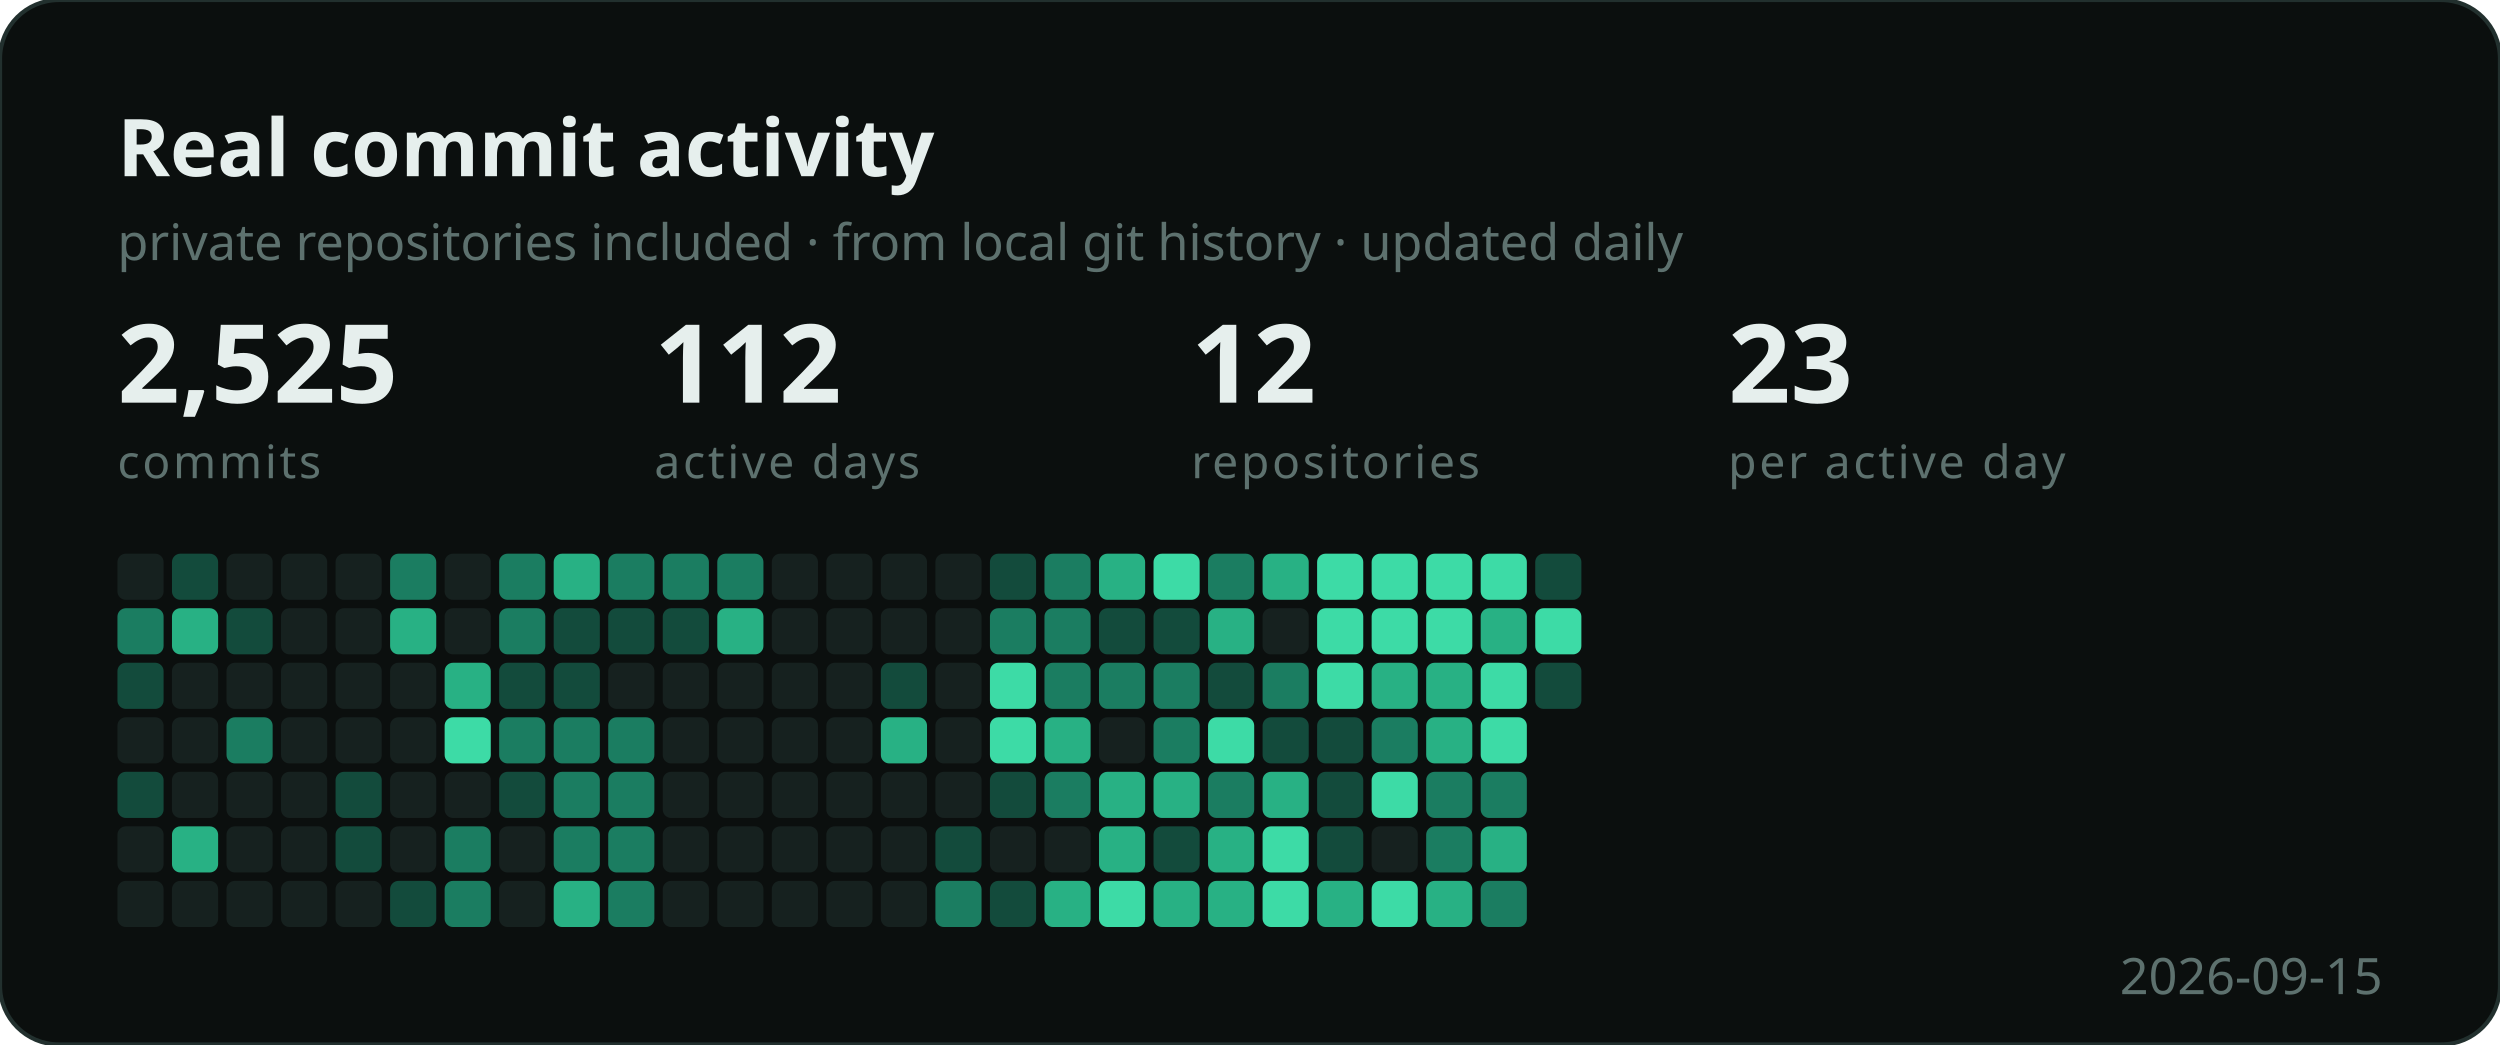
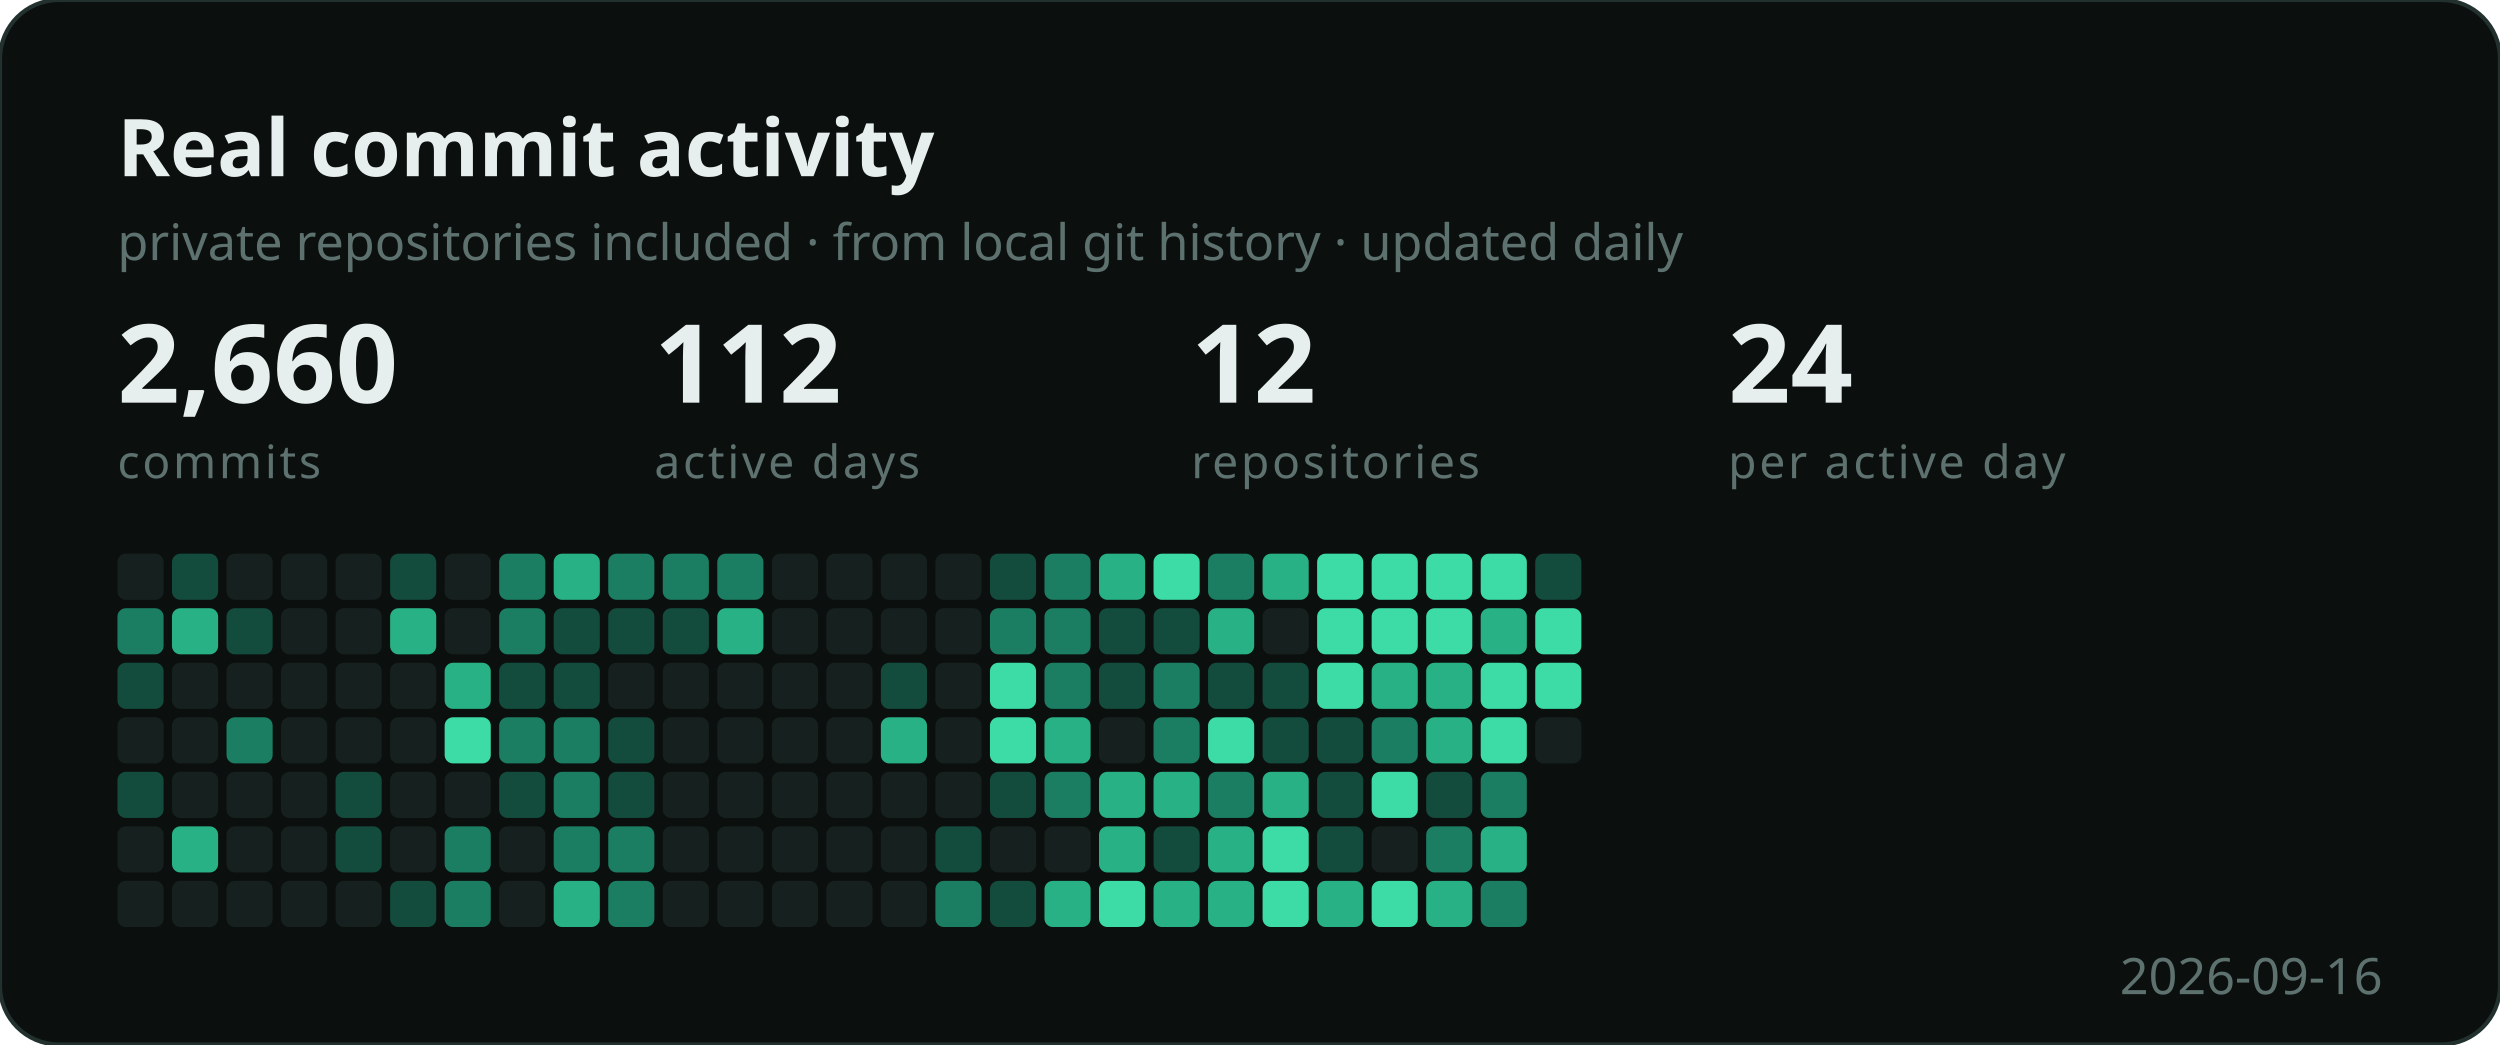
<svg xmlns="http://www.w3.org/2000/svg" width="596" height="249" viewBox="0 0 596 249" role="img" aria-label="Developer activity">
  <style>
    .b { font: 700 19px "Segoe UI", Ubuntu, sans-serif; fill: #e6efed; }
    .s { font: 400 12px "Segoe UI", Ubuntu, sans-serif; fill: #5d716e; }
    .n { font: 700 26px "Segoe UI", Ubuntu, sans-serif; fill: #e6efed; }
    .e { font: 400 11px "Segoe UI", Ubuntu, sans-serif; fill: #5d716e;
          letter-spacing: .06em; text-transform: uppercase; }
  </style>
  <rect width="596" height="249" rx="14" fill="#0b0f0e" stroke="#22302e" />
  <text x="28" y="42" class="b">Real commit activity</text>
  <text x="28" y="62" class="s">private repositories included · from local git history · updated daily</text>
-   <text x="28" y="96" class="n">2,525</text>
+   <text x="28" y="96" class="n">2,660</text>
  <text x="28" y="114" class="e">commits</text>
  <text x="156" y="96" class="n">112</text>
  <text x="156" y="114" class="e">active days</text>
  <text x="284" y="96" class="n">12</text>
  <text x="284" y="114" class="e">repositories</text>
-   <text x="412" y="96" class="n">23</text>
+   <text x="412" y="96" class="n">24</text>
  <text x="412" y="114" class="e">per active day</text>
  <g transform="translate(28,132)">
    <rect x="0" y="0" width="11" height="11" rx="2" fill="#16211f" />
    <rect x="0" y="13" width="11" height="11" rx="2" fill="#1b7d61" />
    <rect x="0" y="26" width="11" height="11" rx="2" fill="#134b3c" />
    <rect x="0" y="39" width="11" height="11" rx="2" fill="#16211f" />
    <rect x="0" y="52" width="11" height="11" rx="2" fill="#134b3c" />
    <rect x="0" y="65" width="11" height="11" rx="2" fill="#16211f" />
    <rect x="0" y="78" width="11" height="11" rx="2" fill="#16211f" />
    <rect x="13" y="0" width="11" height="11" rx="2" fill="#134b3c" />
    <rect x="13" y="13" width="11" height="11" rx="2" fill="#28b184" />
    <rect x="13" y="26" width="11" height="11" rx="2" fill="#16211f" />
    <rect x="13" y="39" width="11" height="11" rx="2" fill="#16211f" />
    <rect x="13" y="52" width="11" height="11" rx="2" fill="#16211f" />
    <rect x="13" y="65" width="11" height="11" rx="2" fill="#28b184" />
    <rect x="13" y="78" width="11" height="11" rx="2" fill="#16211f" />
    <rect x="26" y="0" width="11" height="11" rx="2" fill="#16211f" />
    <rect x="26" y="13" width="11" height="11" rx="2" fill="#134b3c" />
    <rect x="26" y="26" width="11" height="11" rx="2" fill="#16211f" />
    <rect x="26" y="39" width="11" height="11" rx="2" fill="#1b7d61" />
    <rect x="26" y="52" width="11" height="11" rx="2" fill="#16211f" />
    <rect x="26" y="65" width="11" height="11" rx="2" fill="#16211f" />
    <rect x="26" y="78" width="11" height="11" rx="2" fill="#16211f" />
    <rect x="39" y="0" width="11" height="11" rx="2" fill="#16211f" />
    <rect x="39" y="13" width="11" height="11" rx="2" fill="#16211f" />
    <rect x="39" y="26" width="11" height="11" rx="2" fill="#16211f" />
    <rect x="39" y="39" width="11" height="11" rx="2" fill="#16211f" />
    <rect x="39" y="52" width="11" height="11" rx="2" fill="#16211f" />
    <rect x="39" y="65" width="11" height="11" rx="2" fill="#16211f" />
    <rect x="39" y="78" width="11" height="11" rx="2" fill="#16211f" />
    <rect x="52" y="0" width="11" height="11" rx="2" fill="#16211f" />
    <rect x="52" y="13" width="11" height="11" rx="2" fill="#16211f" />
    <rect x="52" y="26" width="11" height="11" rx="2" fill="#16211f" />
    <rect x="52" y="39" width="11" height="11" rx="2" fill="#16211f" />
    <rect x="52" y="52" width="11" height="11" rx="2" fill="#134b3c" />
    <rect x="52" y="65" width="11" height="11" rx="2" fill="#134b3c" />
    <rect x="52" y="78" width="11" height="11" rx="2" fill="#16211f" />
-     <rect x="65" y="0" width="11" height="11" rx="2" fill="#1b7d61" />
+     <rect x="65" y="0" width="11" height="11" rx="2" fill="#134b3c" />
    <rect x="65" y="13" width="11" height="11" rx="2" fill="#28b184" />
    <rect x="65" y="26" width="11" height="11" rx="2" fill="#16211f" />
    <rect x="65" y="39" width="11" height="11" rx="2" fill="#16211f" />
    <rect x="65" y="52" width="11" height="11" rx="2" fill="#16211f" />
    <rect x="65" y="65" width="11" height="11" rx="2" fill="#16211f" />
    <rect x="65" y="78" width="11" height="11" rx="2" fill="#134b3c" />
    <rect x="78" y="0" width="11" height="11" rx="2" fill="#16211f" />
    <rect x="78" y="13" width="11" height="11" rx="2" fill="#16211f" />
    <rect x="78" y="26" width="11" height="11" rx="2" fill="#28b184" />
    <rect x="78" y="39" width="11" height="11" rx="2" fill="#3ddba6" />
    <rect x="78" y="52" width="11" height="11" rx="2" fill="#16211f" />
    <rect x="78" y="65" width="11" height="11" rx="2" fill="#1b7d61" />
    <rect x="78" y="78" width="11" height="11" rx="2" fill="#1b7d61" />
    <rect x="91" y="0" width="11" height="11" rx="2" fill="#1b7d61" />
    <rect x="91" y="13" width="11" height="11" rx="2" fill="#1b7d61" />
    <rect x="91" y="26" width="11" height="11" rx="2" fill="#134b3c" />
    <rect x="91" y="39" width="11" height="11" rx="2" fill="#1b7d61" />
    <rect x="91" y="52" width="11" height="11" rx="2" fill="#134b3c" />
    <rect x="91" y="65" width="11" height="11" rx="2" fill="#16211f" />
    <rect x="91" y="78" width="11" height="11" rx="2" fill="#16211f" />
    <rect x="104" y="0" width="11" height="11" rx="2" fill="#28b184" />
    <rect x="104" y="13" width="11" height="11" rx="2" fill="#134b3c" />
    <rect x="104" y="26" width="11" height="11" rx="2" fill="#134b3c" />
    <rect x="104" y="39" width="11" height="11" rx="2" fill="#1b7d61" />
    <rect x="104" y="52" width="11" height="11" rx="2" fill="#1b7d61" />
    <rect x="104" y="65" width="11" height="11" rx="2" fill="#1b7d61" />
    <rect x="104" y="78" width="11" height="11" rx="2" fill="#28b184" />
    <rect x="117" y="0" width="11" height="11" rx="2" fill="#1b7d61" />
    <rect x="117" y="13" width="11" height="11" rx="2" fill="#134b3c" />
    <rect x="117" y="26" width="11" height="11" rx="2" fill="#16211f" />
-     <rect x="117" y="39" width="11" height="11" rx="2" fill="#1b7d61" />
-     <rect x="117" y="52" width="11" height="11" rx="2" fill="#1b7d61" />
+     <rect x="117" y="39" width="11" height="11" rx="2" fill="#134b3c" />
+     <rect x="117" y="52" width="11" height="11" rx="2" fill="#134b3c" />
    <rect x="117" y="65" width="11" height="11" rx="2" fill="#1b7d61" />
    <rect x="117" y="78" width="11" height="11" rx="2" fill="#1b7d61" />
    <rect x="130" y="0" width="11" height="11" rx="2" fill="#1b7d61" />
    <rect x="130" y="13" width="11" height="11" rx="2" fill="#134b3c" />
    <rect x="130" y="26" width="11" height="11" rx="2" fill="#16211f" />
    <rect x="130" y="39" width="11" height="11" rx="2" fill="#16211f" />
    <rect x="130" y="52" width="11" height="11" rx="2" fill="#16211f" />
    <rect x="130" y="65" width="11" height="11" rx="2" fill="#16211f" />
    <rect x="130" y="78" width="11" height="11" rx="2" fill="#16211f" />
    <rect x="143" y="0" width="11" height="11" rx="2" fill="#1b7d61" />
    <rect x="143" y="13" width="11" height="11" rx="2" fill="#28b184" />
    <rect x="143" y="26" width="11" height="11" rx="2" fill="#16211f" />
    <rect x="143" y="39" width="11" height="11" rx="2" fill="#16211f" />
    <rect x="143" y="52" width="11" height="11" rx="2" fill="#16211f" />
    <rect x="143" y="65" width="11" height="11" rx="2" fill="#16211f" />
    <rect x="143" y="78" width="11" height="11" rx="2" fill="#16211f" />
    <rect x="156" y="0" width="11" height="11" rx="2" fill="#16211f" />
    <rect x="156" y="13" width="11" height="11" rx="2" fill="#16211f" />
    <rect x="156" y="26" width="11" height="11" rx="2" fill="#16211f" />
    <rect x="156" y="39" width="11" height="11" rx="2" fill="#16211f" />
    <rect x="156" y="52" width="11" height="11" rx="2" fill="#16211f" />
    <rect x="156" y="65" width="11" height="11" rx="2" fill="#16211f" />
    <rect x="156" y="78" width="11" height="11" rx="2" fill="#16211f" />
    <rect x="169" y="0" width="11" height="11" rx="2" fill="#16211f" />
    <rect x="169" y="13" width="11" height="11" rx="2" fill="#16211f" />
    <rect x="169" y="26" width="11" height="11" rx="2" fill="#16211f" />
    <rect x="169" y="39" width="11" height="11" rx="2" fill="#16211f" />
    <rect x="169" y="52" width="11" height="11" rx="2" fill="#16211f" />
    <rect x="169" y="65" width="11" height="11" rx="2" fill="#16211f" />
    <rect x="169" y="78" width="11" height="11" rx="2" fill="#16211f" />
    <rect x="182" y="0" width="11" height="11" rx="2" fill="#16211f" />
    <rect x="182" y="13" width="11" height="11" rx="2" fill="#16211f" />
    <rect x="182" y="26" width="11" height="11" rx="2" fill="#134b3c" />
    <rect x="182" y="39" width="11" height="11" rx="2" fill="#28b184" />
    <rect x="182" y="52" width="11" height="11" rx="2" fill="#16211f" />
    <rect x="182" y="65" width="11" height="11" rx="2" fill="#16211f" />
    <rect x="182" y="78" width="11" height="11" rx="2" fill="#16211f" />
    <rect x="195" y="0" width="11" height="11" rx="2" fill="#16211f" />
    <rect x="195" y="13" width="11" height="11" rx="2" fill="#16211f" />
    <rect x="195" y="26" width="11" height="11" rx="2" fill="#16211f" />
    <rect x="195" y="39" width="11" height="11" rx="2" fill="#16211f" />
    <rect x="195" y="52" width="11" height="11" rx="2" fill="#16211f" />
    <rect x="195" y="65" width="11" height="11" rx="2" fill="#134b3c" />
    <rect x="195" y="78" width="11" height="11" rx="2" fill="#1b7d61" />
    <rect x="208" y="0" width="11" height="11" rx="2" fill="#134b3c" />
    <rect x="208" y="13" width="11" height="11" rx="2" fill="#1b7d61" />
    <rect x="208" y="26" width="11" height="11" rx="2" fill="#3ddba6" />
    <rect x="208" y="39" width="11" height="11" rx="2" fill="#3ddba6" />
    <rect x="208" y="52" width="11" height="11" rx="2" fill="#134b3c" />
    <rect x="208" y="65" width="11" height="11" rx="2" fill="#16211f" />
    <rect x="208" y="78" width="11" height="11" rx="2" fill="#134b3c" />
    <rect x="221" y="0" width="11" height="11" rx="2" fill="#1b7d61" />
    <rect x="221" y="13" width="11" height="11" rx="2" fill="#1b7d61" />
    <rect x="221" y="26" width="11" height="11" rx="2" fill="#1b7d61" />
    <rect x="221" y="39" width="11" height="11" rx="2" fill="#28b184" />
    <rect x="221" y="52" width="11" height="11" rx="2" fill="#1b7d61" />
    <rect x="221" y="65" width="11" height="11" rx="2" fill="#16211f" />
    <rect x="221" y="78" width="11" height="11" rx="2" fill="#28b184" />
    <rect x="234" y="0" width="11" height="11" rx="2" fill="#28b184" />
    <rect x="234" y="13" width="11" height="11" rx="2" fill="#134b3c" />
-     <rect x="234" y="26" width="11" height="11" rx="2" fill="#1b7d61" />
+     <rect x="234" y="26" width="11" height="11" rx="2" fill="#134b3c" />
    <rect x="234" y="39" width="11" height="11" rx="2" fill="#16211f" />
    <rect x="234" y="52" width="11" height="11" rx="2" fill="#28b184" />
    <rect x="234" y="65" width="11" height="11" rx="2" fill="#28b184" />
    <rect x="234" y="78" width="11" height="11" rx="2" fill="#3ddba6" />
    <rect x="247" y="0" width="11" height="11" rx="2" fill="#3ddba6" />
    <rect x="247" y="13" width="11" height="11" rx="2" fill="#134b3c" />
    <rect x="247" y="26" width="11" height="11" rx="2" fill="#1b7d61" />
    <rect x="247" y="39" width="11" height="11" rx="2" fill="#1b7d61" />
    <rect x="247" y="52" width="11" height="11" rx="2" fill="#28b184" />
    <rect x="247" y="65" width="11" height="11" rx="2" fill="#134b3c" />
    <rect x="247" y="78" width="11" height="11" rx="2" fill="#28b184" />
    <rect x="260" y="0" width="11" height="11" rx="2" fill="#1b7d61" />
    <rect x="260" y="13" width="11" height="11" rx="2" fill="#28b184" />
    <rect x="260" y="26" width="11" height="11" rx="2" fill="#134b3c" />
    <rect x="260" y="39" width="11" height="11" rx="2" fill="#3ddba6" />
    <rect x="260" y="52" width="11" height="11" rx="2" fill="#1b7d61" />
    <rect x="260" y="65" width="11" height="11" rx="2" fill="#28b184" />
    <rect x="260" y="78" width="11" height="11" rx="2" fill="#28b184" />
    <rect x="273" y="0" width="11" height="11" rx="2" fill="#28b184" />
    <rect x="273" y="13" width="11" height="11" rx="2" fill="#16211f" />
-     <rect x="273" y="26" width="11" height="11" rx="2" fill="#1b7d61" />
+     <rect x="273" y="26" width="11" height="11" rx="2" fill="#134b3c" />
    <rect x="273" y="39" width="11" height="11" rx="2" fill="#134b3c" />
    <rect x="273" y="52" width="11" height="11" rx="2" fill="#28b184" />
    <rect x="273" y="65" width="11" height="11" rx="2" fill="#3ddba6" />
    <rect x="273" y="78" width="11" height="11" rx="2" fill="#3ddba6" />
    <rect x="286" y="0" width="11" height="11" rx="2" fill="#3ddba6" />
    <rect x="286" y="13" width="11" height="11" rx="2" fill="#3ddba6" />
    <rect x="286" y="26" width="11" height="11" rx="2" fill="#3ddba6" />
    <rect x="286" y="39" width="11" height="11" rx="2" fill="#134b3c" />
    <rect x="286" y="52" width="11" height="11" rx="2" fill="#134b3c" />
    <rect x="286" y="65" width="11" height="11" rx="2" fill="#134b3c" />
    <rect x="286" y="78" width="11" height="11" rx="2" fill="#28b184" />
    <rect x="299" y="0" width="11" height="11" rx="2" fill="#3ddba6" />
    <rect x="299" y="13" width="11" height="11" rx="2" fill="#3ddba6" />
    <rect x="299" y="26" width="11" height="11" rx="2" fill="#28b184" />
    <rect x="299" y="39" width="11" height="11" rx="2" fill="#1b7d61" />
    <rect x="299" y="52" width="11" height="11" rx="2" fill="#3ddba6" />
    <rect x="299" y="65" width="11" height="11" rx="2" fill="#16211f" />
    <rect x="299" y="78" width="11" height="11" rx="2" fill="#3ddba6" />
    <rect x="312" y="0" width="11" height="11" rx="2" fill="#3ddba6" />
    <rect x="312" y="13" width="11" height="11" rx="2" fill="#3ddba6" />
    <rect x="312" y="26" width="11" height="11" rx="2" fill="#28b184" />
    <rect x="312" y="39" width="11" height="11" rx="2" fill="#28b184" />
-     <rect x="312" y="52" width="11" height="11" rx="2" fill="#1b7d61" />
+     <rect x="312" y="52" width="11" height="11" rx="2" fill="#134b3c" />
    <rect x="312" y="65" width="11" height="11" rx="2" fill="#1b7d61" />
    <rect x="312" y="78" width="11" height="11" rx="2" fill="#28b184" />
    <rect x="325" y="0" width="11" height="11" rx="2" fill="#3ddba6" />
    <rect x="325" y="13" width="11" height="11" rx="2" fill="#28b184" />
    <rect x="325" y="26" width="11" height="11" rx="2" fill="#3ddba6" />
    <rect x="325" y="39" width="11" height="11" rx="2" fill="#3ddba6" />
    <rect x="325" y="52" width="11" height="11" rx="2" fill="#1b7d61" />
    <rect x="325" y="65" width="11" height="11" rx="2" fill="#28b184" />
    <rect x="325" y="78" width="11" height="11" rx="2" fill="#1b7d61" />
    <rect x="338" y="0" width="11" height="11" rx="2" fill="#134b3c" />
    <rect x="338" y="13" width="11" height="11" rx="2" fill="#3ddba6" />
-     <rect x="338" y="26" width="11" height="11" rx="2" fill="#134b3c" />
+     <rect x="338" y="26" width="11" height="11" rx="2" fill="#3ddba6" />
+     <rect x="338" y="39" width="11" height="11" rx="2" fill="#16211f" />
  </g>
-   <text x="568" y="237" class="s" text-anchor="end">2026-09-15</text>
+   <text x="568" y="237" class="s" text-anchor="end">2026-09-16</text>
</svg>
